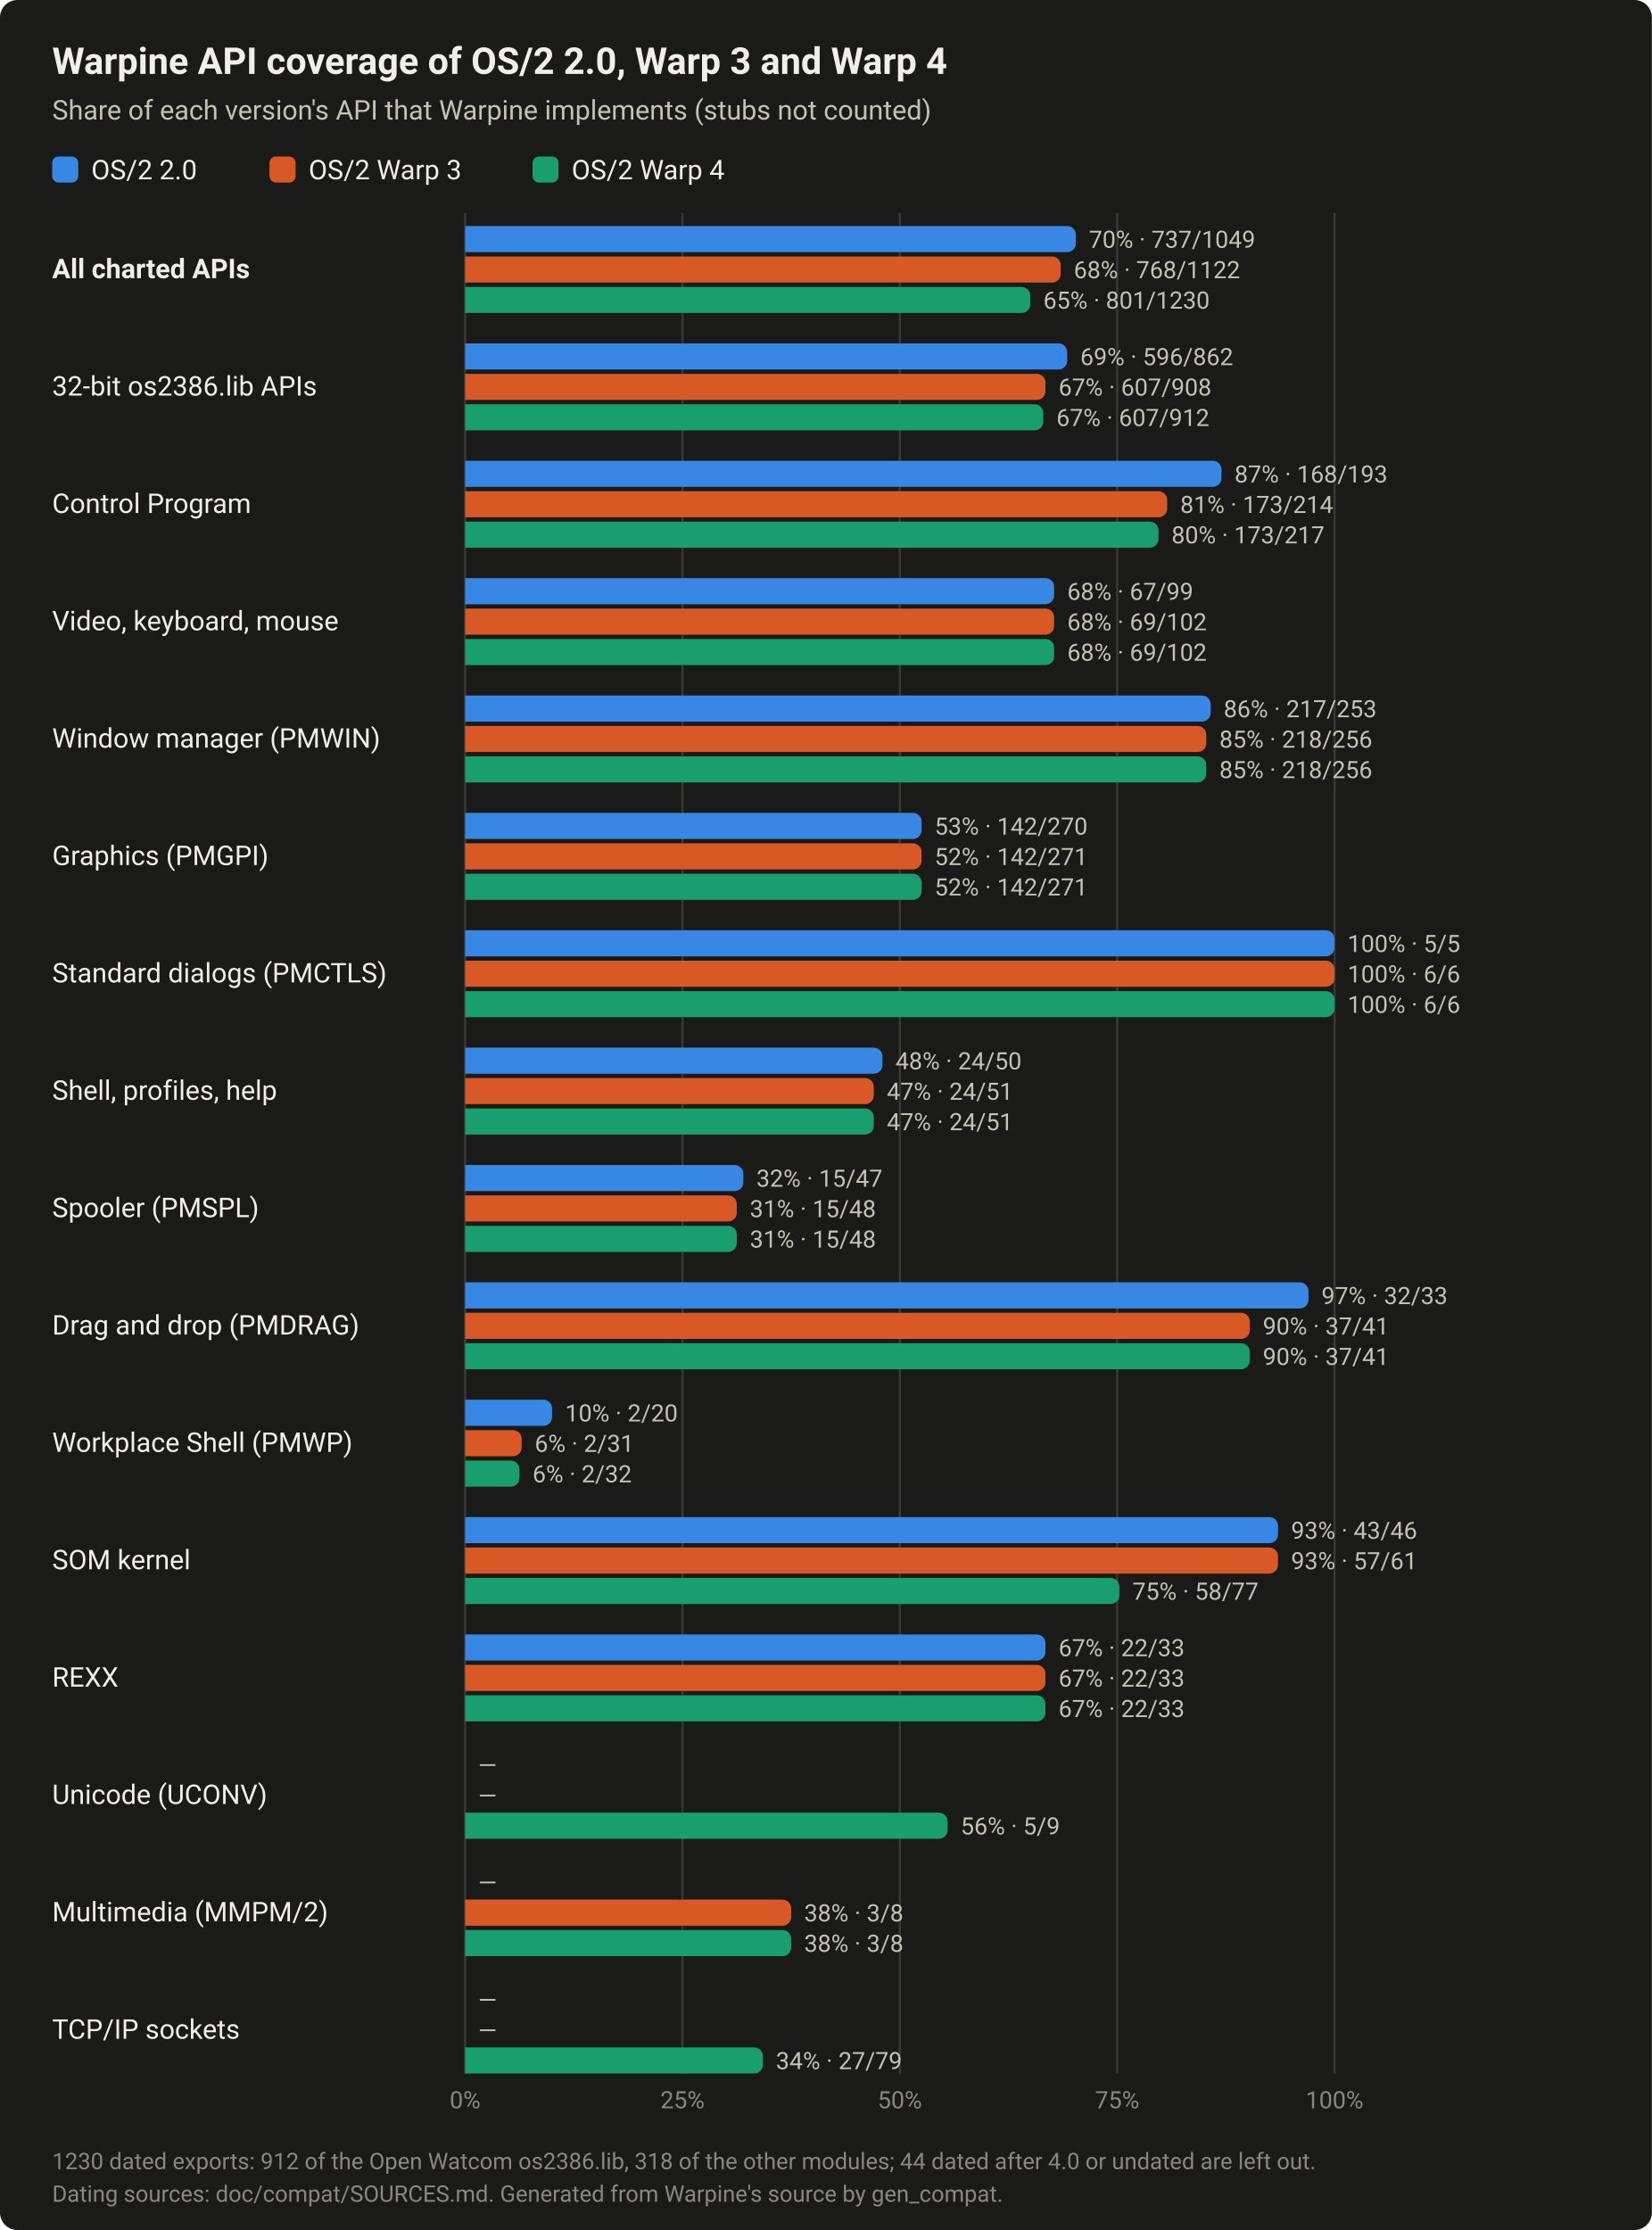
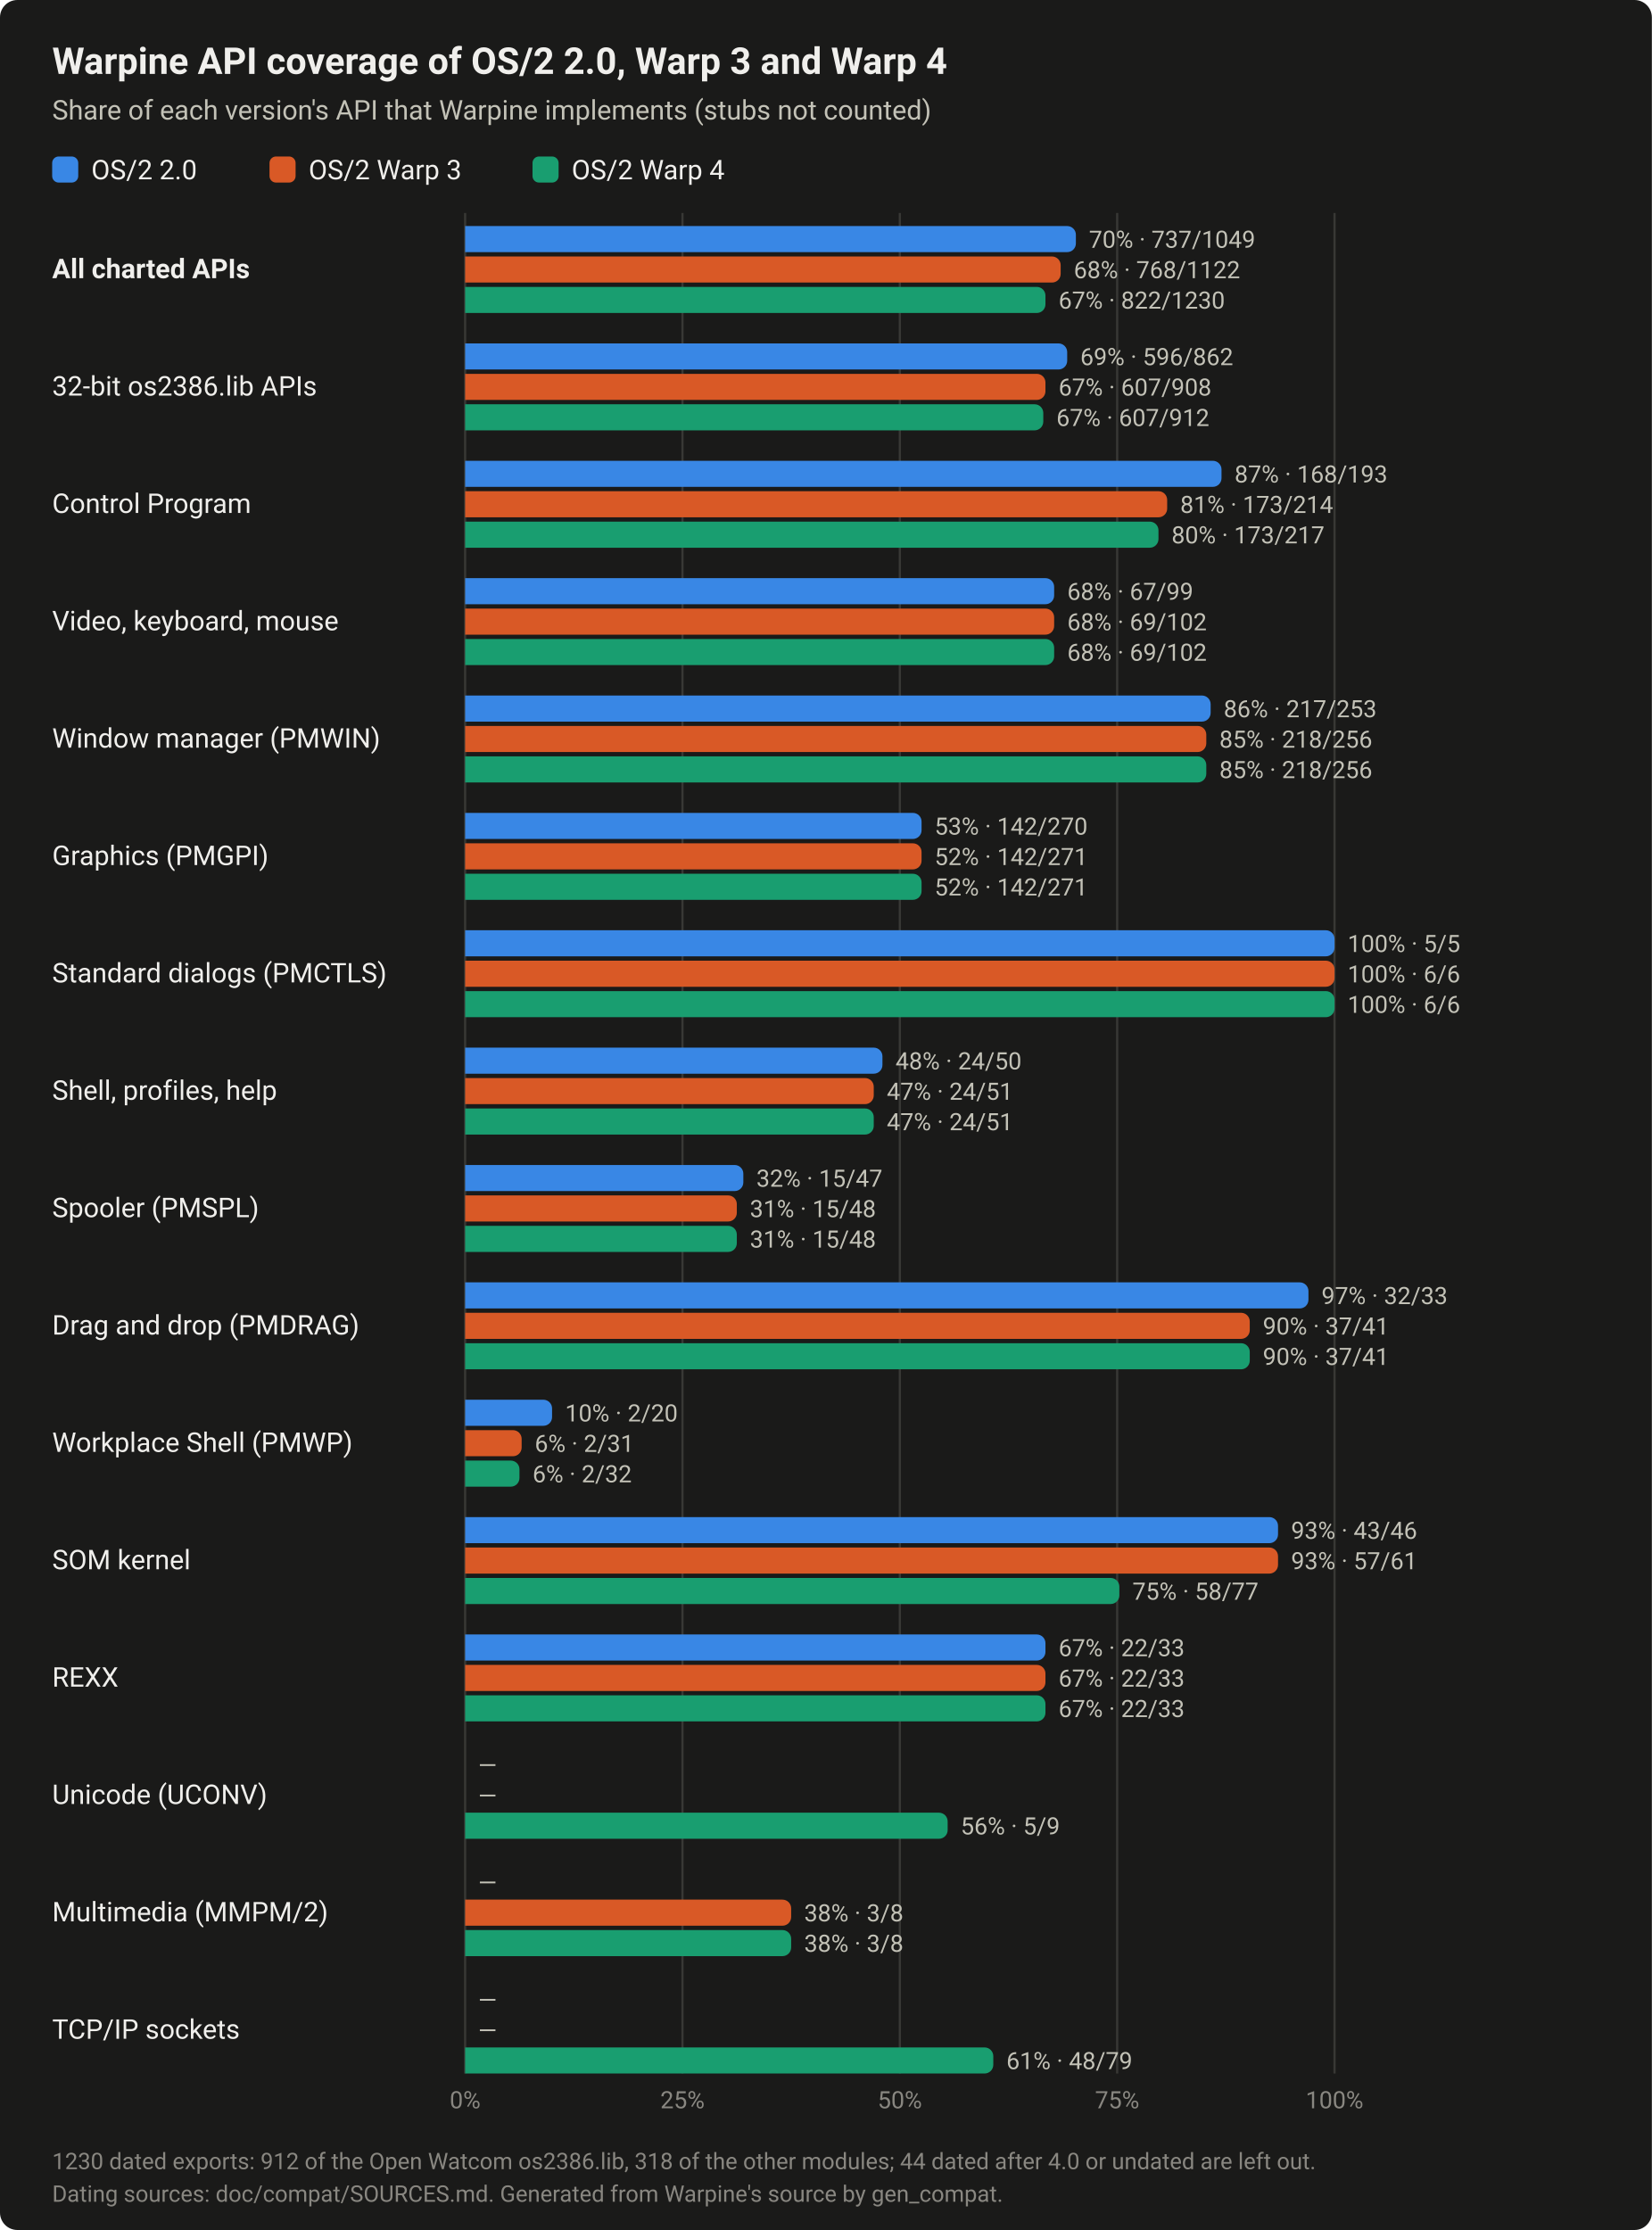
<svg xmlns="http://www.w3.org/2000/svg" width="760" height="1026" viewBox="0 0 760 1026" role="img" aria-labelledby="t d" font-family="system-ui, -apple-system, 'Segoe UI', Roboto, 'Helvetica Neue', Arial, sans-serif">
  <rect width="760" height="1026" rx="8" fill="#1a1a19" />
  <text x="24" y="34" font-size="17" font-weight="600" fill="#f0efec">Warpine API coverage of OS/2 2.0, Warp 3 and Warp 4</text>
  <text x="24" y="55" font-size="12.5" fill="#c3c2b7">Share of each version's API that Warpine implements (stubs not counted)</text>
  <rect x="24" y="72" width="12" height="12" rx="3" fill="#3987e5" />
  <text x="42" y="82.5" font-size="12.5" fill="#f0efec">OS/2 2.0</text>
  <rect x="124" y="72" width="12" height="12" rx="3" fill="#d95926" />
  <text x="142" y="82.5" font-size="12.5" fill="#f0efec">OS/2 Warp 3</text>
  <rect x="245" y="72" width="12" height="12" rx="3" fill="#199e70" />
  <text x="263" y="82.5" font-size="12.5" fill="#f0efec">OS/2 Warp 4</text>
  <line x1="214" y1="98" x2="214" y2="954" stroke="#383835" stroke-width="1" />
  <text x="214" y="970" font-size="11" text-anchor="middle" fill="#898781">0%</text>
  <line x1="314" y1="98" x2="314" y2="954" stroke="#383835" stroke-width="1" />
  <text x="314" y="970" font-size="11" text-anchor="middle" fill="#898781">25%</text>
  <line x1="414" y1="98" x2="414" y2="954" stroke="#383835" stroke-width="1" />
  <text x="414" y="970" font-size="11" text-anchor="middle" fill="#898781">50%</text>
  <line x1="514" y1="98" x2="514" y2="954" stroke="#383835" stroke-width="1" />
  <text x="514" y="970" font-size="11" text-anchor="middle" fill="#898781">75%</text>
  <line x1="614" y1="98" x2="614" y2="954" stroke="#383835" stroke-width="1" />
  <text x="614" y="970" font-size="11" text-anchor="middle" fill="#898781">100%</text>
  <text x="24" y="128" font-size="12.5" font-weight="600" fill="#f0efec">All charted APIs</text>
  <path d="M214 104h277a4 4 0 0 1 4 4v4a4 4 0 0 1 -4 4h-277z" fill="#3987e5" />
  <text x="501" y="114" font-size="11" fill="#c3c2b7">70% · 737/1049</text>
  <path d="M214 118h270a4 4 0 0 1 4 4v4a4 4 0 0 1 -4 4h-270z" fill="#d95926" />
  <text x="494" y="128" font-size="11" fill="#c3c2b7">68% · 768/1122</text>
-   <path d="M214 132h256a4 4 0 0 1 4 4v4a4 4 0 0 1 -4 4h-256z" fill="#199e70" />
-   <text x="480" y="142" font-size="11" fill="#c3c2b7">65% · 801/1230</text>
+   <path d="M214 132h263a4 4 0 0 1 4 4v4a4 4 0 0 1 -4 4h-263z" fill="#199e70" />
+   <text x="487" y="142" font-size="11" fill="#c3c2b7">67% · 822/1230</text>
  <text x="24" y="182" font-size="12.5" font-weight="400" fill="#f0efec">32-bit os2386.lib APIs</text>
  <path d="M214 158h273a4 4 0 0 1 4 4v4a4 4 0 0 1 -4 4h-273z" fill="#3987e5" />
  <text x="497" y="168" font-size="11" fill="#c3c2b7">69% · 596/862</text>
  <path d="M214 172h263a4 4 0 0 1 4 4v4a4 4 0 0 1 -4 4h-263z" fill="#d95926" />
  <text x="487" y="182" font-size="11" fill="#c3c2b7">67% · 607/908</text>
  <path d="M214 186h262a4 4 0 0 1 4 4v4a4 4 0 0 1 -4 4h-262z" fill="#199e70" />
  <text x="486" y="196" font-size="11" fill="#c3c2b7">67% · 607/912</text>
  <text x="24" y="236" font-size="12.5" font-weight="400" fill="#f0efec">Control Program</text>
  <path d="M214 212h344a4 4 0 0 1 4 4v4a4 4 0 0 1 -4 4h-344z" fill="#3987e5" />
  <text x="568" y="222" font-size="11" fill="#c3c2b7">87% · 168/193</text>
  <path d="M214 226h319a4 4 0 0 1 4 4v4a4 4 0 0 1 -4 4h-319z" fill="#d95926" />
  <text x="543" y="236" font-size="11" fill="#c3c2b7">81% · 173/214</text>
  <path d="M214 240h315a4 4 0 0 1 4 4v4a4 4 0 0 1 -4 4h-315z" fill="#199e70" />
  <text x="539" y="250" font-size="11" fill="#c3c2b7">80% · 173/217</text>
  <text x="24" y="290" font-size="12.5" font-weight="400" fill="#f0efec">Video, keyboard, mouse</text>
  <path d="M214 266h267a4 4 0 0 1 4 4v4a4 4 0 0 1 -4 4h-267z" fill="#3987e5" />
  <text x="491" y="276" font-size="11" fill="#c3c2b7">68% · 67/99</text>
  <path d="M214 280h267a4 4 0 0 1 4 4v4a4 4 0 0 1 -4 4h-267z" fill="#d95926" />
  <text x="491" y="290" font-size="11" fill="#c3c2b7">68% · 69/102</text>
  <path d="M214 294h267a4 4 0 0 1 4 4v4a4 4 0 0 1 -4 4h-267z" fill="#199e70" />
  <text x="491" y="304" font-size="11" fill="#c3c2b7">68% · 69/102</text>
  <text x="24" y="344" font-size="12.5" font-weight="400" fill="#f0efec">Window manager (PMWIN)</text>
  <path d="M214 320h339a4 4 0 0 1 4 4v4a4 4 0 0 1 -4 4h-339z" fill="#3987e5" />
  <text x="563" y="330" font-size="11" fill="#c3c2b7">86% · 217/253</text>
  <path d="M214 334h337a4 4 0 0 1 4 4v4a4 4 0 0 1 -4 4h-337z" fill="#d95926" />
  <text x="561" y="344" font-size="11" fill="#c3c2b7">85% · 218/256</text>
  <path d="M214 348h337a4 4 0 0 1 4 4v4a4 4 0 0 1 -4 4h-337z" fill="#199e70" />
  <text x="561" y="358" font-size="11" fill="#c3c2b7">85% · 218/256</text>
  <text x="24" y="398" font-size="12.5" font-weight="400" fill="#f0efec">Graphics (PMGPI)</text>
  <path d="M214 374h206a4 4 0 0 1 4 4v4a4 4 0 0 1 -4 4h-206z" fill="#3987e5" />
  <text x="430" y="384" font-size="11" fill="#c3c2b7">53% · 142/270</text>
  <path d="M214 388h206a4 4 0 0 1 4 4v4a4 4 0 0 1 -4 4h-206z" fill="#d95926" />
  <text x="430" y="398" font-size="11" fill="#c3c2b7">52% · 142/271</text>
  <path d="M214 402h206a4 4 0 0 1 4 4v4a4 4 0 0 1 -4 4h-206z" fill="#199e70" />
  <text x="430" y="412" font-size="11" fill="#c3c2b7">52% · 142/271</text>
  <text x="24" y="452" font-size="12.5" font-weight="400" fill="#f0efec">Standard dialogs (PMCTLS)</text>
  <path d="M214 428h396a4 4 0 0 1 4 4v4a4 4 0 0 1 -4 4h-396z" fill="#3987e5" />
  <text x="620" y="438" font-size="11" fill="#c3c2b7">100% · 5/5</text>
  <path d="M214 442h396a4 4 0 0 1 4 4v4a4 4 0 0 1 -4 4h-396z" fill="#d95926" />
  <text x="620" y="452" font-size="11" fill="#c3c2b7">100% · 6/6</text>
  <path d="M214 456h396a4 4 0 0 1 4 4v4a4 4 0 0 1 -4 4h-396z" fill="#199e70" />
  <text x="620" y="466" font-size="11" fill="#c3c2b7">100% · 6/6</text>
  <text x="24" y="506" font-size="12.5" font-weight="400" fill="#f0efec">Shell, profiles, help</text>
  <path d="M214 482h188a4 4 0 0 1 4 4v4a4 4 0 0 1 -4 4h-188z" fill="#3987e5" />
  <text x="412" y="492" font-size="11" fill="#c3c2b7">48% · 24/50</text>
  <path d="M214 496h184a4 4 0 0 1 4 4v4a4 4 0 0 1 -4 4h-184z" fill="#d95926" />
  <text x="408" y="506" font-size="11" fill="#c3c2b7">47% · 24/51</text>
  <path d="M214 510h184a4 4 0 0 1 4 4v4a4 4 0 0 1 -4 4h-184z" fill="#199e70" />
  <text x="408" y="520" font-size="11" fill="#c3c2b7">47% · 24/51</text>
  <text x="24" y="560" font-size="12.5" font-weight="400" fill="#f0efec">Spooler (PMSPL)</text>
  <path d="M214 536h124a4 4 0 0 1 4 4v4a4 4 0 0 1 -4 4h-124z" fill="#3987e5" />
  <text x="348" y="546" font-size="11" fill="#c3c2b7">32% · 15/47</text>
  <path d="M214 550h121a4 4 0 0 1 4 4v4a4 4 0 0 1 -4 4h-121z" fill="#d95926" />
  <text x="345" y="560" font-size="11" fill="#c3c2b7">31% · 15/48</text>
  <path d="M214 564h121a4 4 0 0 1 4 4v4a4 4 0 0 1 -4 4h-121z" fill="#199e70" />
  <text x="345" y="574" font-size="11" fill="#c3c2b7">31% · 15/48</text>
  <text x="24" y="614" font-size="12.5" font-weight="400" fill="#f0efec">Drag and drop (PMDRAG)</text>
  <path d="M214 590h384a4 4 0 0 1 4 4v4a4 4 0 0 1 -4 4h-384z" fill="#3987e5" />
  <text x="608" y="600" font-size="11" fill="#c3c2b7">97% · 32/33</text>
  <path d="M214 604h357a4 4 0 0 1 4 4v4a4 4 0 0 1 -4 4h-357z" fill="#d95926" />
  <text x="581" y="614" font-size="11" fill="#c3c2b7">90% · 37/41</text>
  <path d="M214 618h357a4 4 0 0 1 4 4v4a4 4 0 0 1 -4 4h-357z" fill="#199e70" />
  <text x="581" y="628" font-size="11" fill="#c3c2b7">90% · 37/41</text>
  <text x="24" y="668" font-size="12.5" font-weight="400" fill="#f0efec">Workplace Shell (PMWP)</text>
  <path d="M214 644h36a4 4 0 0 1 4 4v4a4 4 0 0 1 -4 4h-36z" fill="#3987e5" />
  <text x="260" y="654" font-size="11" fill="#c3c2b7">10% · 2/20</text>
  <path d="M214 658h22a4 4 0 0 1 4 4v4a4 4 0 0 1 -4 4h-22z" fill="#d95926" />
  <text x="246" y="668" font-size="11" fill="#c3c2b7">6% · 2/31</text>
  <path d="M214 672h21a4 4 0 0 1 4 4v4a4 4 0 0 1 -4 4h-21z" fill="#199e70" />
  <text x="245" y="682" font-size="11" fill="#c3c2b7">6% · 2/32</text>
  <text x="24" y="722" font-size="12.5" font-weight="400" fill="#f0efec">SOM kernel</text>
  <path d="M214 698h370a4 4 0 0 1 4 4v4a4 4 0 0 1 -4 4h-370z" fill="#3987e5" />
  <text x="594" y="708" font-size="11" fill="#c3c2b7">93% · 43/46</text>
  <path d="M214 712h370a4 4 0 0 1 4 4v4a4 4 0 0 1 -4 4h-370z" fill="#d95926" />
  <text x="594" y="722" font-size="11" fill="#c3c2b7">93% · 57/61</text>
  <path d="M214 726h297a4 4 0 0 1 4 4v4a4 4 0 0 1 -4 4h-297z" fill="#199e70" />
  <text x="521" y="736" font-size="11" fill="#c3c2b7">75% · 58/77</text>
  <text x="24" y="776" font-size="12.5" font-weight="400" fill="#f0efec">REXX</text>
  <path d="M214 752h263a4 4 0 0 1 4 4v4a4 4 0 0 1 -4 4h-263z" fill="#3987e5" />
  <text x="487" y="762" font-size="11" fill="#c3c2b7">67% · 22/33</text>
  <path d="M214 766h263a4 4 0 0 1 4 4v4a4 4 0 0 1 -4 4h-263z" fill="#d95926" />
  <text x="487" y="776" font-size="11" fill="#c3c2b7">67% · 22/33</text>
  <path d="M214 780h263a4 4 0 0 1 4 4v4a4 4 0 0 1 -4 4h-263z" fill="#199e70" />
  <text x="487" y="790" font-size="11" fill="#c3c2b7">67% · 22/33</text>
  <text x="24" y="830" font-size="12.5" font-weight="400" fill="#f0efec">Unicode (UCONV)</text>
  <text x="220" y="816" font-size="11" fill="#c3c2b7">—</text>
  <text x="220" y="830" font-size="11" fill="#c3c2b7">—</text>
  <path d="M214 834h218a4 4 0 0 1 4 4v4a4 4 0 0 1 -4 4h-218z" fill="#199e70" />
  <text x="442" y="844" font-size="11" fill="#c3c2b7">56% · 5/9</text>
  <text x="24" y="884" font-size="12.5" font-weight="400" fill="#f0efec">Multimedia (MMPM/2)</text>
  <text x="220" y="870" font-size="11" fill="#c3c2b7">—</text>
  <path d="M214 874h146a4 4 0 0 1 4 4v4a4 4 0 0 1 -4 4h-146z" fill="#d95926" />
  <text x="370" y="884" font-size="11" fill="#c3c2b7">38% · 3/8</text>
  <path d="M214 888h146a4 4 0 0 1 4 4v4a4 4 0 0 1 -4 4h-146z" fill="#199e70" />
  <text x="370" y="898" font-size="11" fill="#c3c2b7">38% · 3/8</text>
  <text x="24" y="938" font-size="12.5" font-weight="400" fill="#f0efec">TCP/IP sockets</text>
  <text x="220" y="924" font-size="11" fill="#c3c2b7">—</text>
  <text x="220" y="938" font-size="11" fill="#c3c2b7">—</text>
-   <path d="M214 942h133a4 4 0 0 1 4 4v4a4 4 0 0 1 -4 4h-133z" fill="#199e70" />
-   <text x="357" y="952" font-size="11" fill="#c3c2b7">34% · 27/79</text>
+   <path d="M214 942h239a4 4 0 0 1 4 4v4a4 4 0 0 1 -4 4h-239z" fill="#199e70" />
+   <text x="463" y="952" font-size="11" fill="#c3c2b7">61% · 48/79</text>
  <text x="24" y="998" font-size="10.5" fill="#898781">1230 dated exports: 912 of the Open Watcom os2386.lib, 318 of the other modules; 44 dated after 4.0 or undated are left out.</text>
  <text x="24" y="1013" font-size="10.5" fill="#898781">Dating sources: doc/compat/SOURCES.md. Generated from Warpine's source by gen_compat.</text>
</svg>
